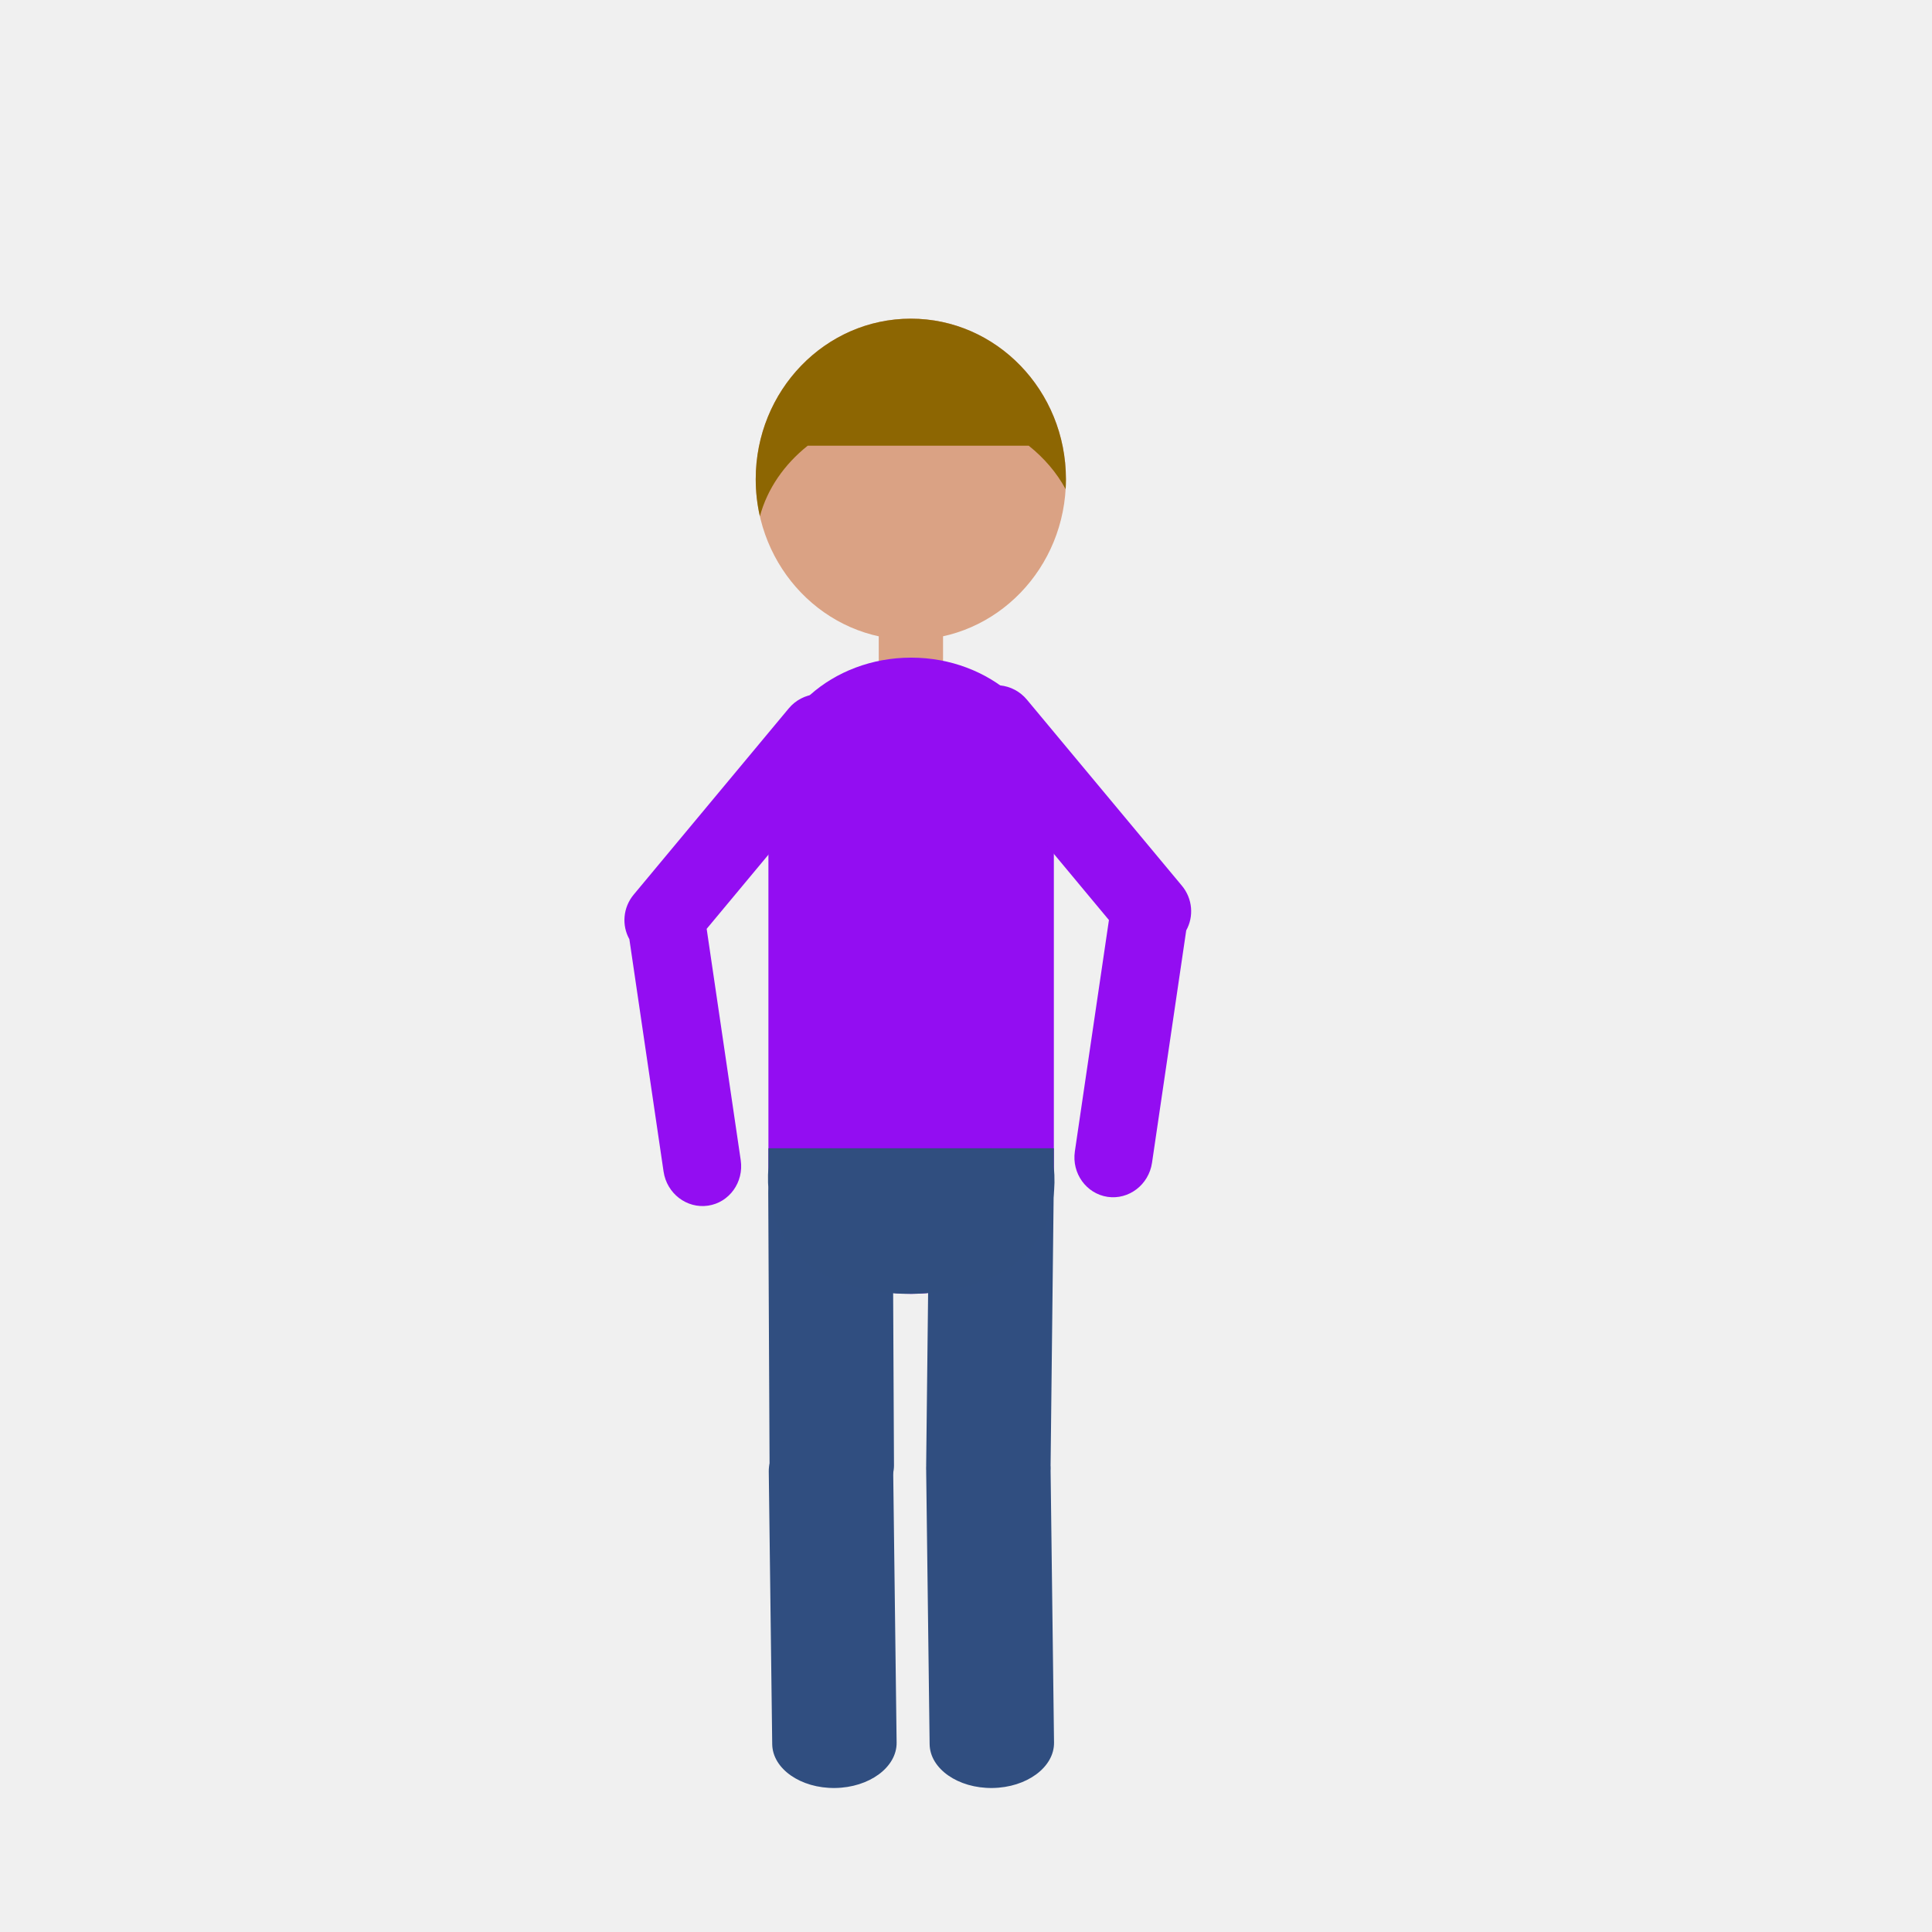
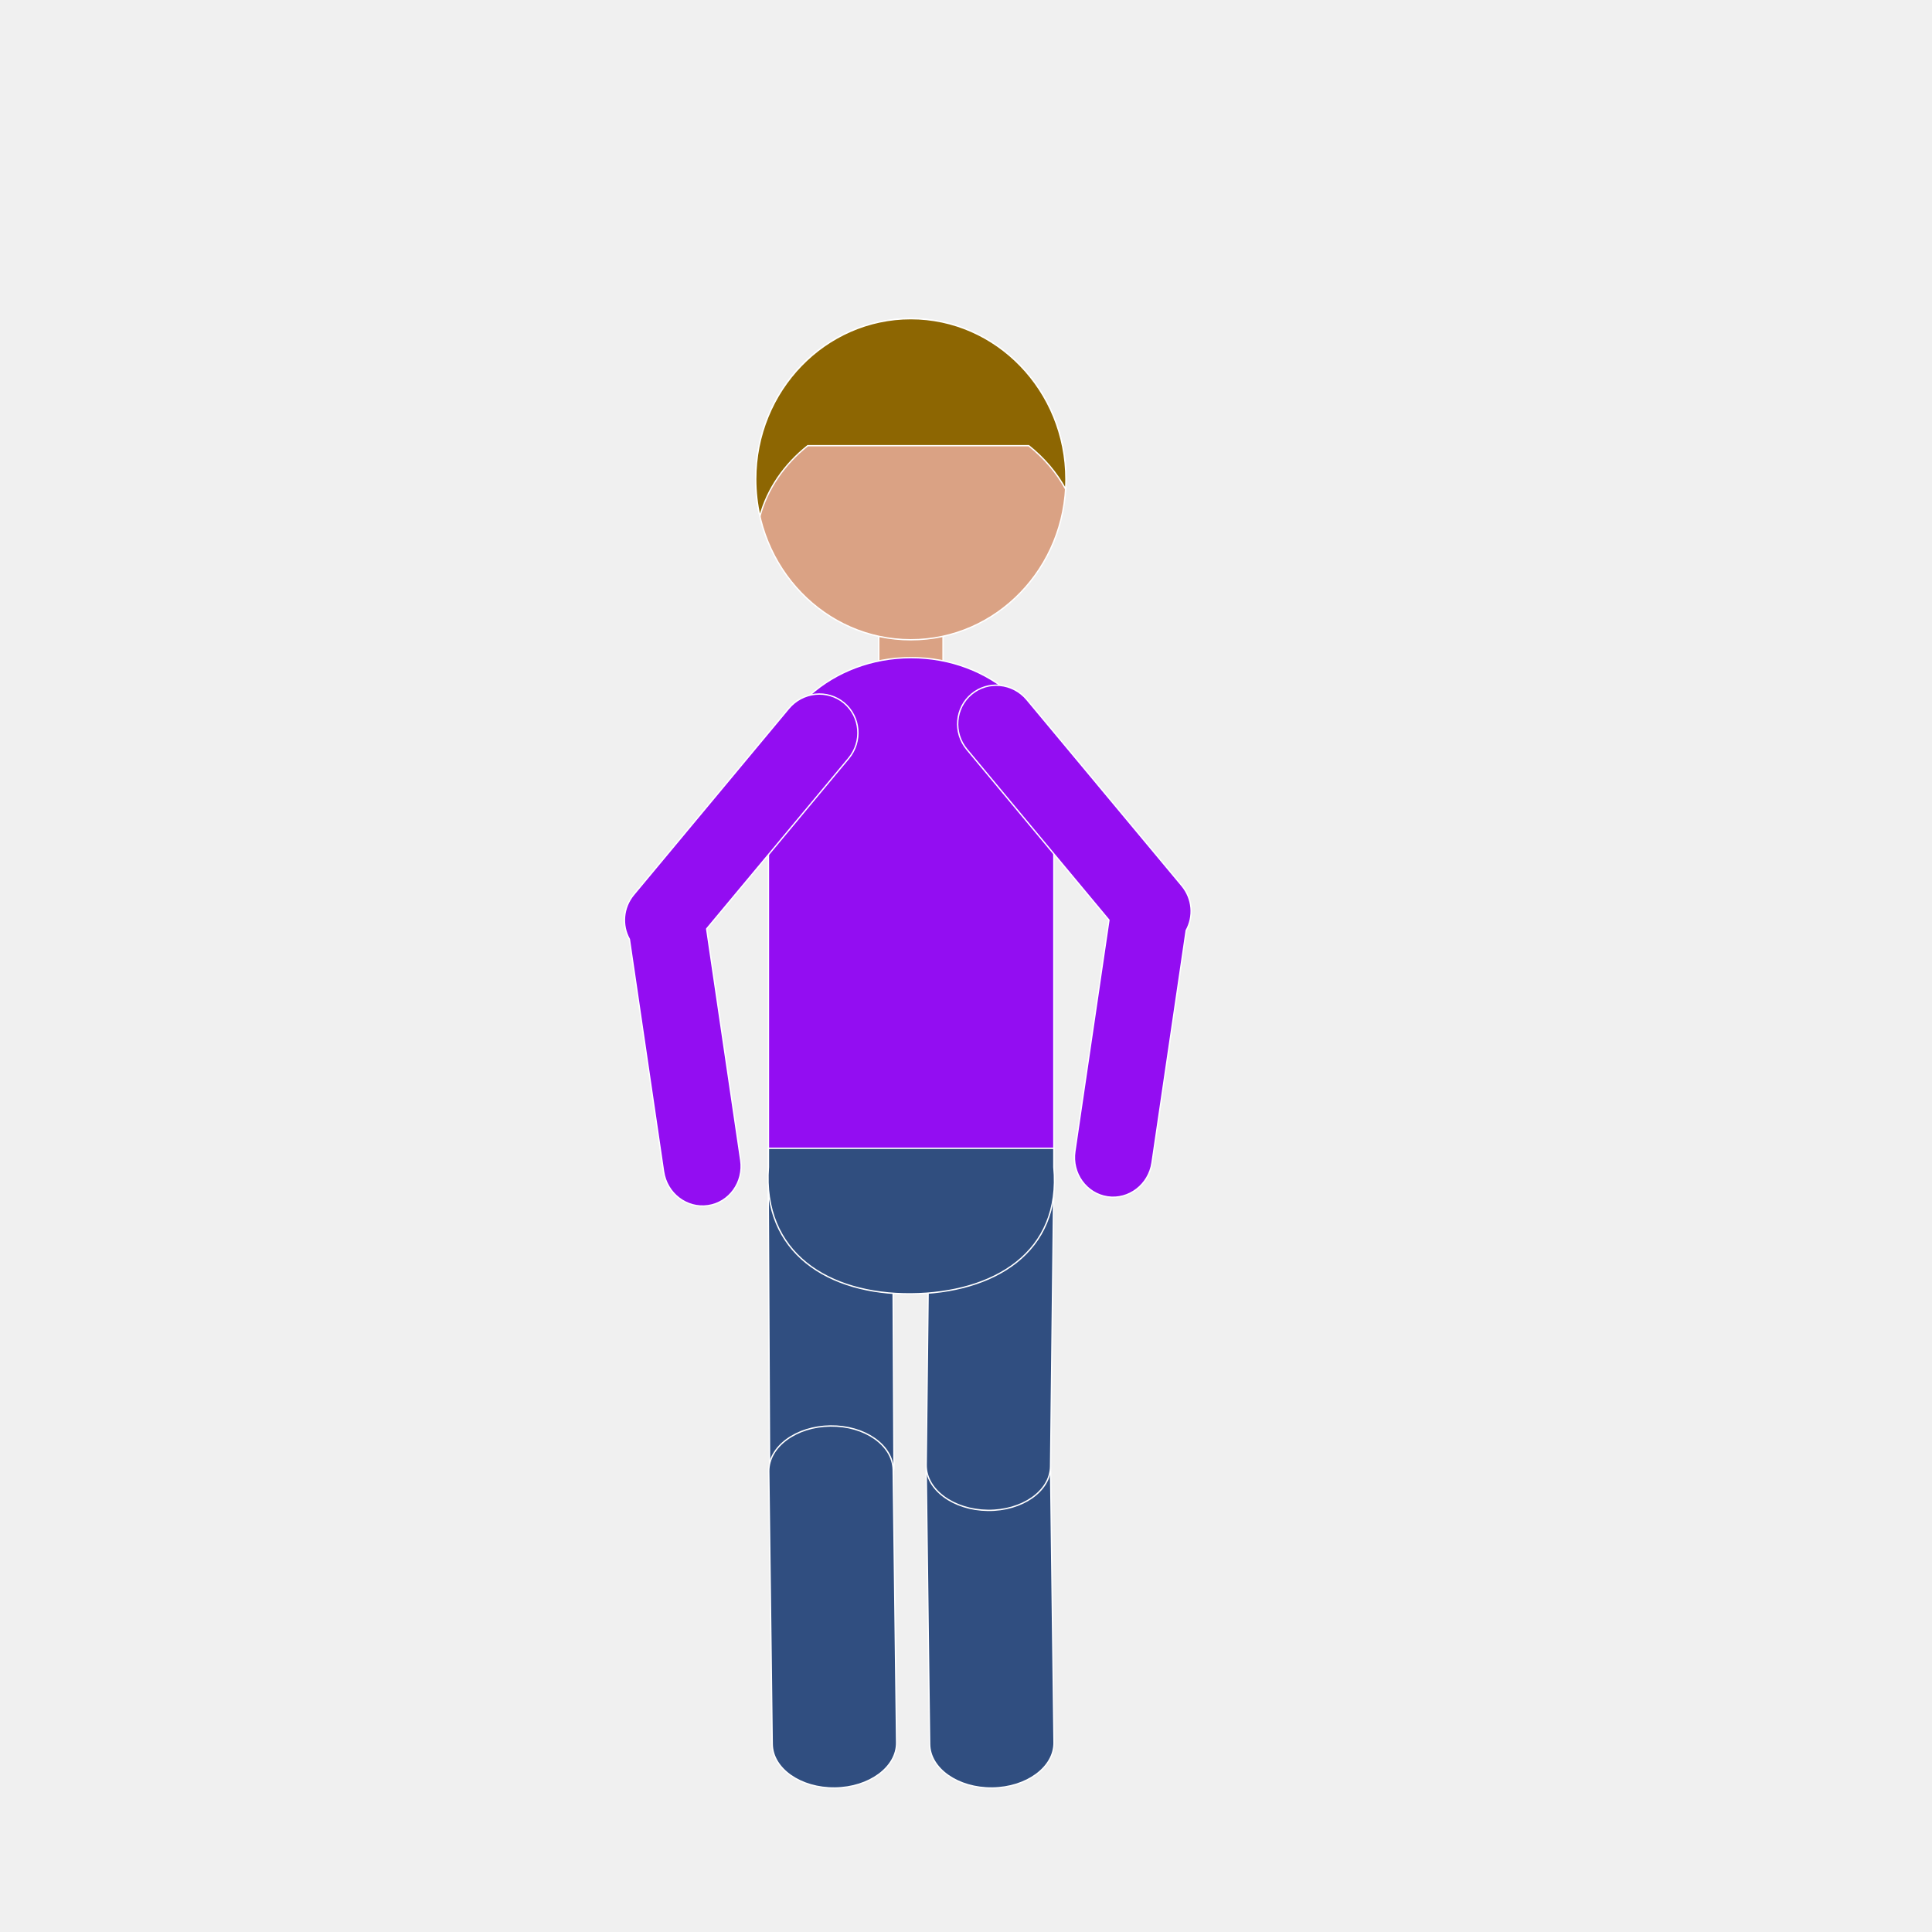
<svg xmlns="http://www.w3.org/2000/svg" width="100%" height="100%" viewBox="0 0 1418 1418" version="1.1" xml:space="preserve" style="fill-rule:evenodd;clip-rule:evenodd;stroke-linejoin:round;stroke-miterlimit:1.414;">
+   <style>
+     path, rect, ellipse {
+         fill: none;
+       stroke: white;
+       stroke-width: 1;
+       stroke-linejoin: round;
+         vector-effect: non-scaling-stroke;
+     }
+   </style>
  <g transform="matrix(1.33639,0,0,1.33639,-130.291,-429.85)">
    <g id="Head" transform="matrix(1,0,0,1,-2.75878,3.17177)">
      <g transform="matrix(0.733518,0,0,1.29705,141.348,-202.834)">
        <rect x="601.927" y="668.886" width="48.139" height="22.695" style="fill:rgb(218,162,132);" />
      </g>
      <g transform="matrix(1,0,0,1,-47.2651,-8.02898)">
        <ellipse cx="647.751" cy="589.699" rx="85.184" ry="88.176" style="fill:rgb(218,162,132);" />
      </g>
      <g transform="matrix(1,0,0,1,-343.198,6.79365)">
        <path d="M860.788,595.246C859.292,588.706 858.5,581.886 858.5,574.876C858.5,526.211 896.67,486.701 943.684,486.701C990.699,486.701 1028.87,526.211 1028.87,574.876C1028.87,576.705 1028.82,578.522 1028.71,580.323C1023.79,571.271 1016.87,563.178 1008.43,556.467L887.064,556.467C874.209,566.687 864.872,580.109 860.788,595.246Z" style="fill:rgb(141,102,2);" />
      </g>
    </g>
    <g id="Torso" transform="matrix(0.727509,0,0,0.891966,142.829,12.7068)">
      <path d="M517.775,829.346C517.775,786.264 566.052,751.288 625.514,751.288C684.977,751.288 733.254,786.265 733.254,829.346L733.254,1064.95C733.254,1108.03 684.977,1143.01 625.514,1143.01C566.051,1143.01 517.775,1108.03 517.775,1064.95L517.775,829.346Z" style="fill:rgb(147,13,242);" />
    </g>
    <g transform="matrix(4.73929,0,0,4.73929,-1900.83,-5582.76)">
      <g id="Arm-1">
        <path id="arm1_t" d="M494.584,1354.68C493.691,1353.09 493.831,1351.02 495.089,1349.51L513.049,1327.94C514.672,1325.99 517.546,1325.71 519.462,1327.3C521.379,1328.9 521.616,1331.78 519.993,1333.73L503.542,1353.48L507.489,1380.29C507.864,1382.84 506.165,1385.2 503.698,1385.56C501.23,1385.92 498.923,1384.15 498.548,1381.61L494.584,1354.68ZM550.158,1352.46L533.706,1332.7C532.083,1330.76 532.321,1327.88 534.237,1326.28C536.153,1324.68 539.027,1324.97 540.651,1326.92L558.61,1348.48C559.868,1349.99 560.009,1352.06 559.115,1353.66L555.151,1380.59C554.777,1383.13 552.469,1384.9 550.002,1384.54C547.534,1384.17 545.835,1381.81 546.21,1379.27L546.511,1377.22L550.158,1352.46Z" style="fill:rgb(147,13,242);" />
      </g>
    </g>
    <g id="Leg-1" transform="matrix(1,0,0,1,-18.1689,-2.33355)">
      <g id="leg1_t" transform="matrix(0.999988,-0.0048479,0.00357682,0.737799,14.4829,239.875)">
        <path d="M519.515,1005.69C519.515,987.336 534.824,972.437 553.68,972.437C572.537,972.437 587.846,987.336 587.846,1005.69L587.846,1208.69C587.846,1227.05 572.537,1241.94 553.68,1241.94C534.824,1241.94 519.515,1227.05 519.515,1208.69L519.515,1005.69Z" style="fill:rgb(48,78,128);" />
      </g>
      <g id="leg1_b" transform="matrix(-0.99992,0.0126229,0.00931323,0.737749,1202.76,382.733)">
        <path d="M519.515,1005.69C519.515,987.336 534.824,972.437 553.68,972.437C572.537,972.437 587.846,987.336 587.846,1005.69L587.846,1208.69C587.846,1227.05 572.537,1241.94 553.68,1241.94C534.824,1241.94 519.515,1227.05 519.515,1208.69L519.515,1005.69Z" style="fill:rgb(48,78,128);" />
      </g>
      <g id="leg1_b1" transform="matrix(-0.99992,0.0126229,0.00931323,0.737749,1116.31,382.733)">
        <path d="M519.515,1005.69C519.515,987.336 534.824,972.437 553.68,972.437C572.537,972.437 587.846,987.336 587.846,1005.69L587.846,1208.69C587.846,1227.05 572.537,1241.94 553.68,1241.94C534.824,1241.94 519.515,1227.05 519.515,1208.69L519.515,1005.69Z" style="fill:rgb(48,78,128);" />
      </g>
      <g id="leg1_t1" transform="matrix(-0.999936,-0.01135,-0.00837412,0.73776,1222.25,243.521)">
        <path d="M519.515,1005.69C519.515,987.336 534.824,972.437 553.68,972.437C572.537,972.437 587.846,987.336 587.846,1005.69L587.846,1208.69C587.846,1227.05 572.537,1241.94 553.68,1241.94C534.824,1241.94 519.515,1227.05 519.515,1208.69L519.515,1005.69Z" style="fill:rgb(48,78,128);" />
      </g>
      <g transform="matrix(4.73929,0,0,4.73929,-1882.66,-5580.43)">
        <path d="M543.774,1378.91L543.774,1381.09C544.707,1391 536.791,1395.7 527.235,1395.78C517.61,1395.86 509.958,1391 510.697,1381.09L510.697,1378.91L543.774,1378.91Z" style="fill:rgb(48,78,127);" />
      </g>
    </g>
  </g>
</svg>
